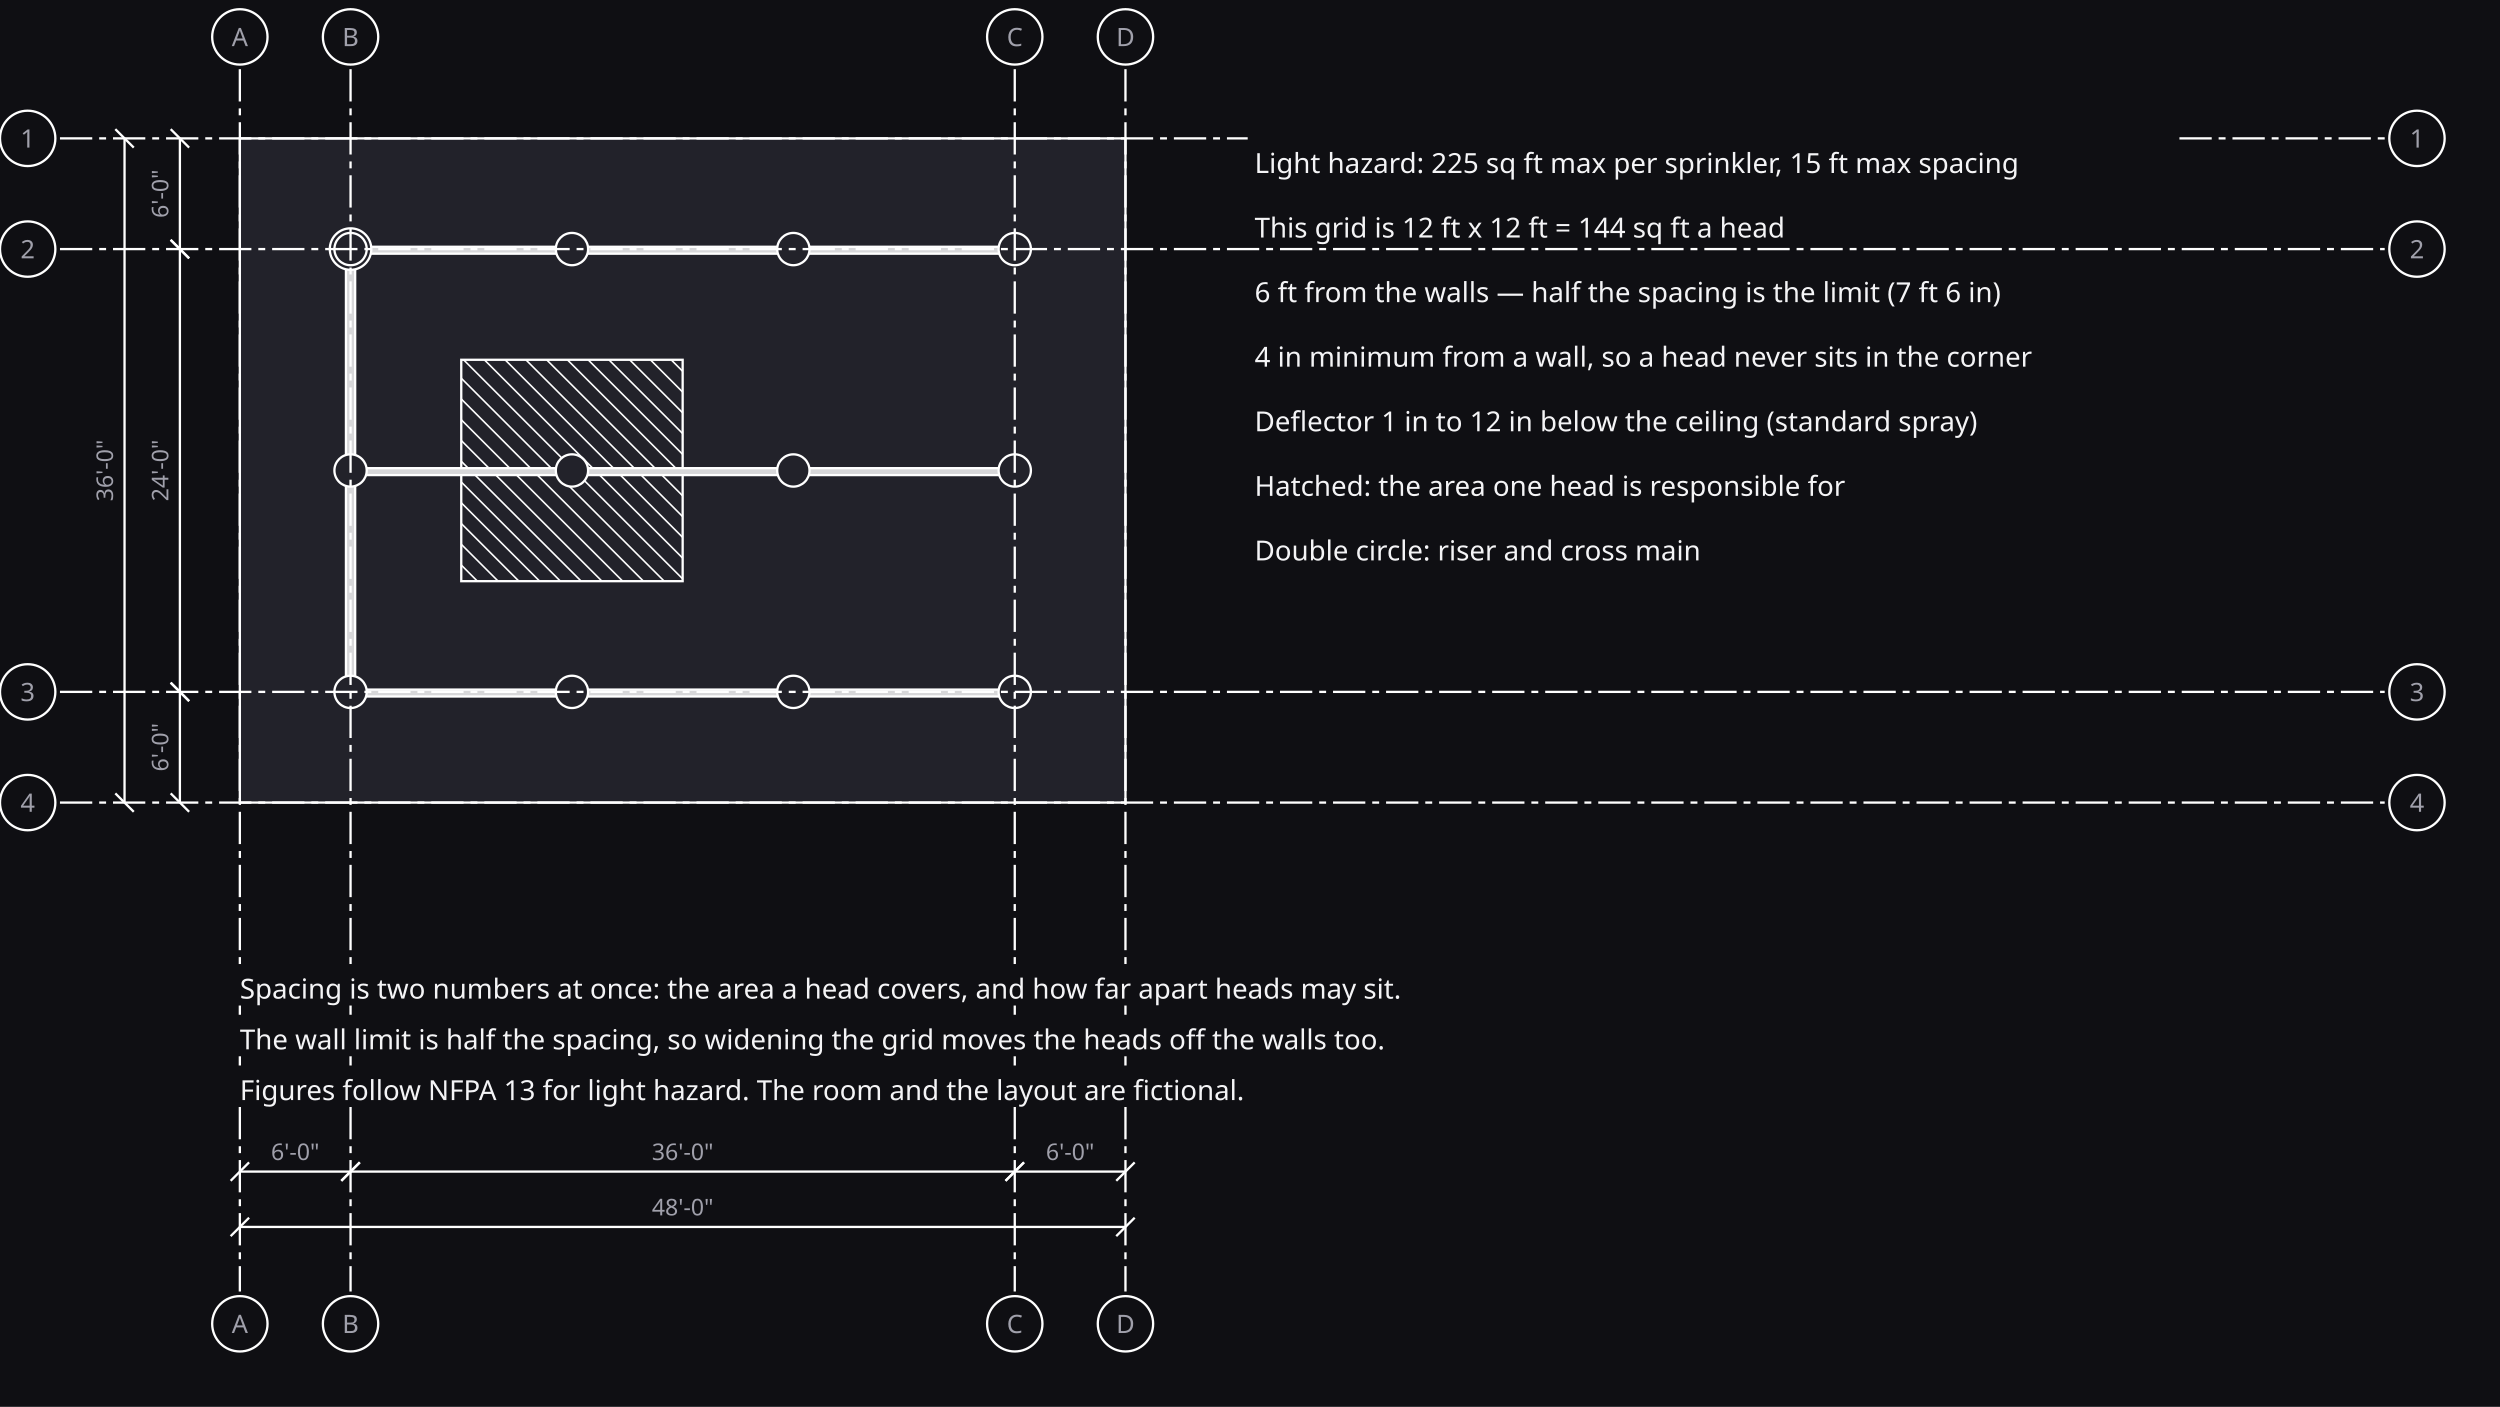
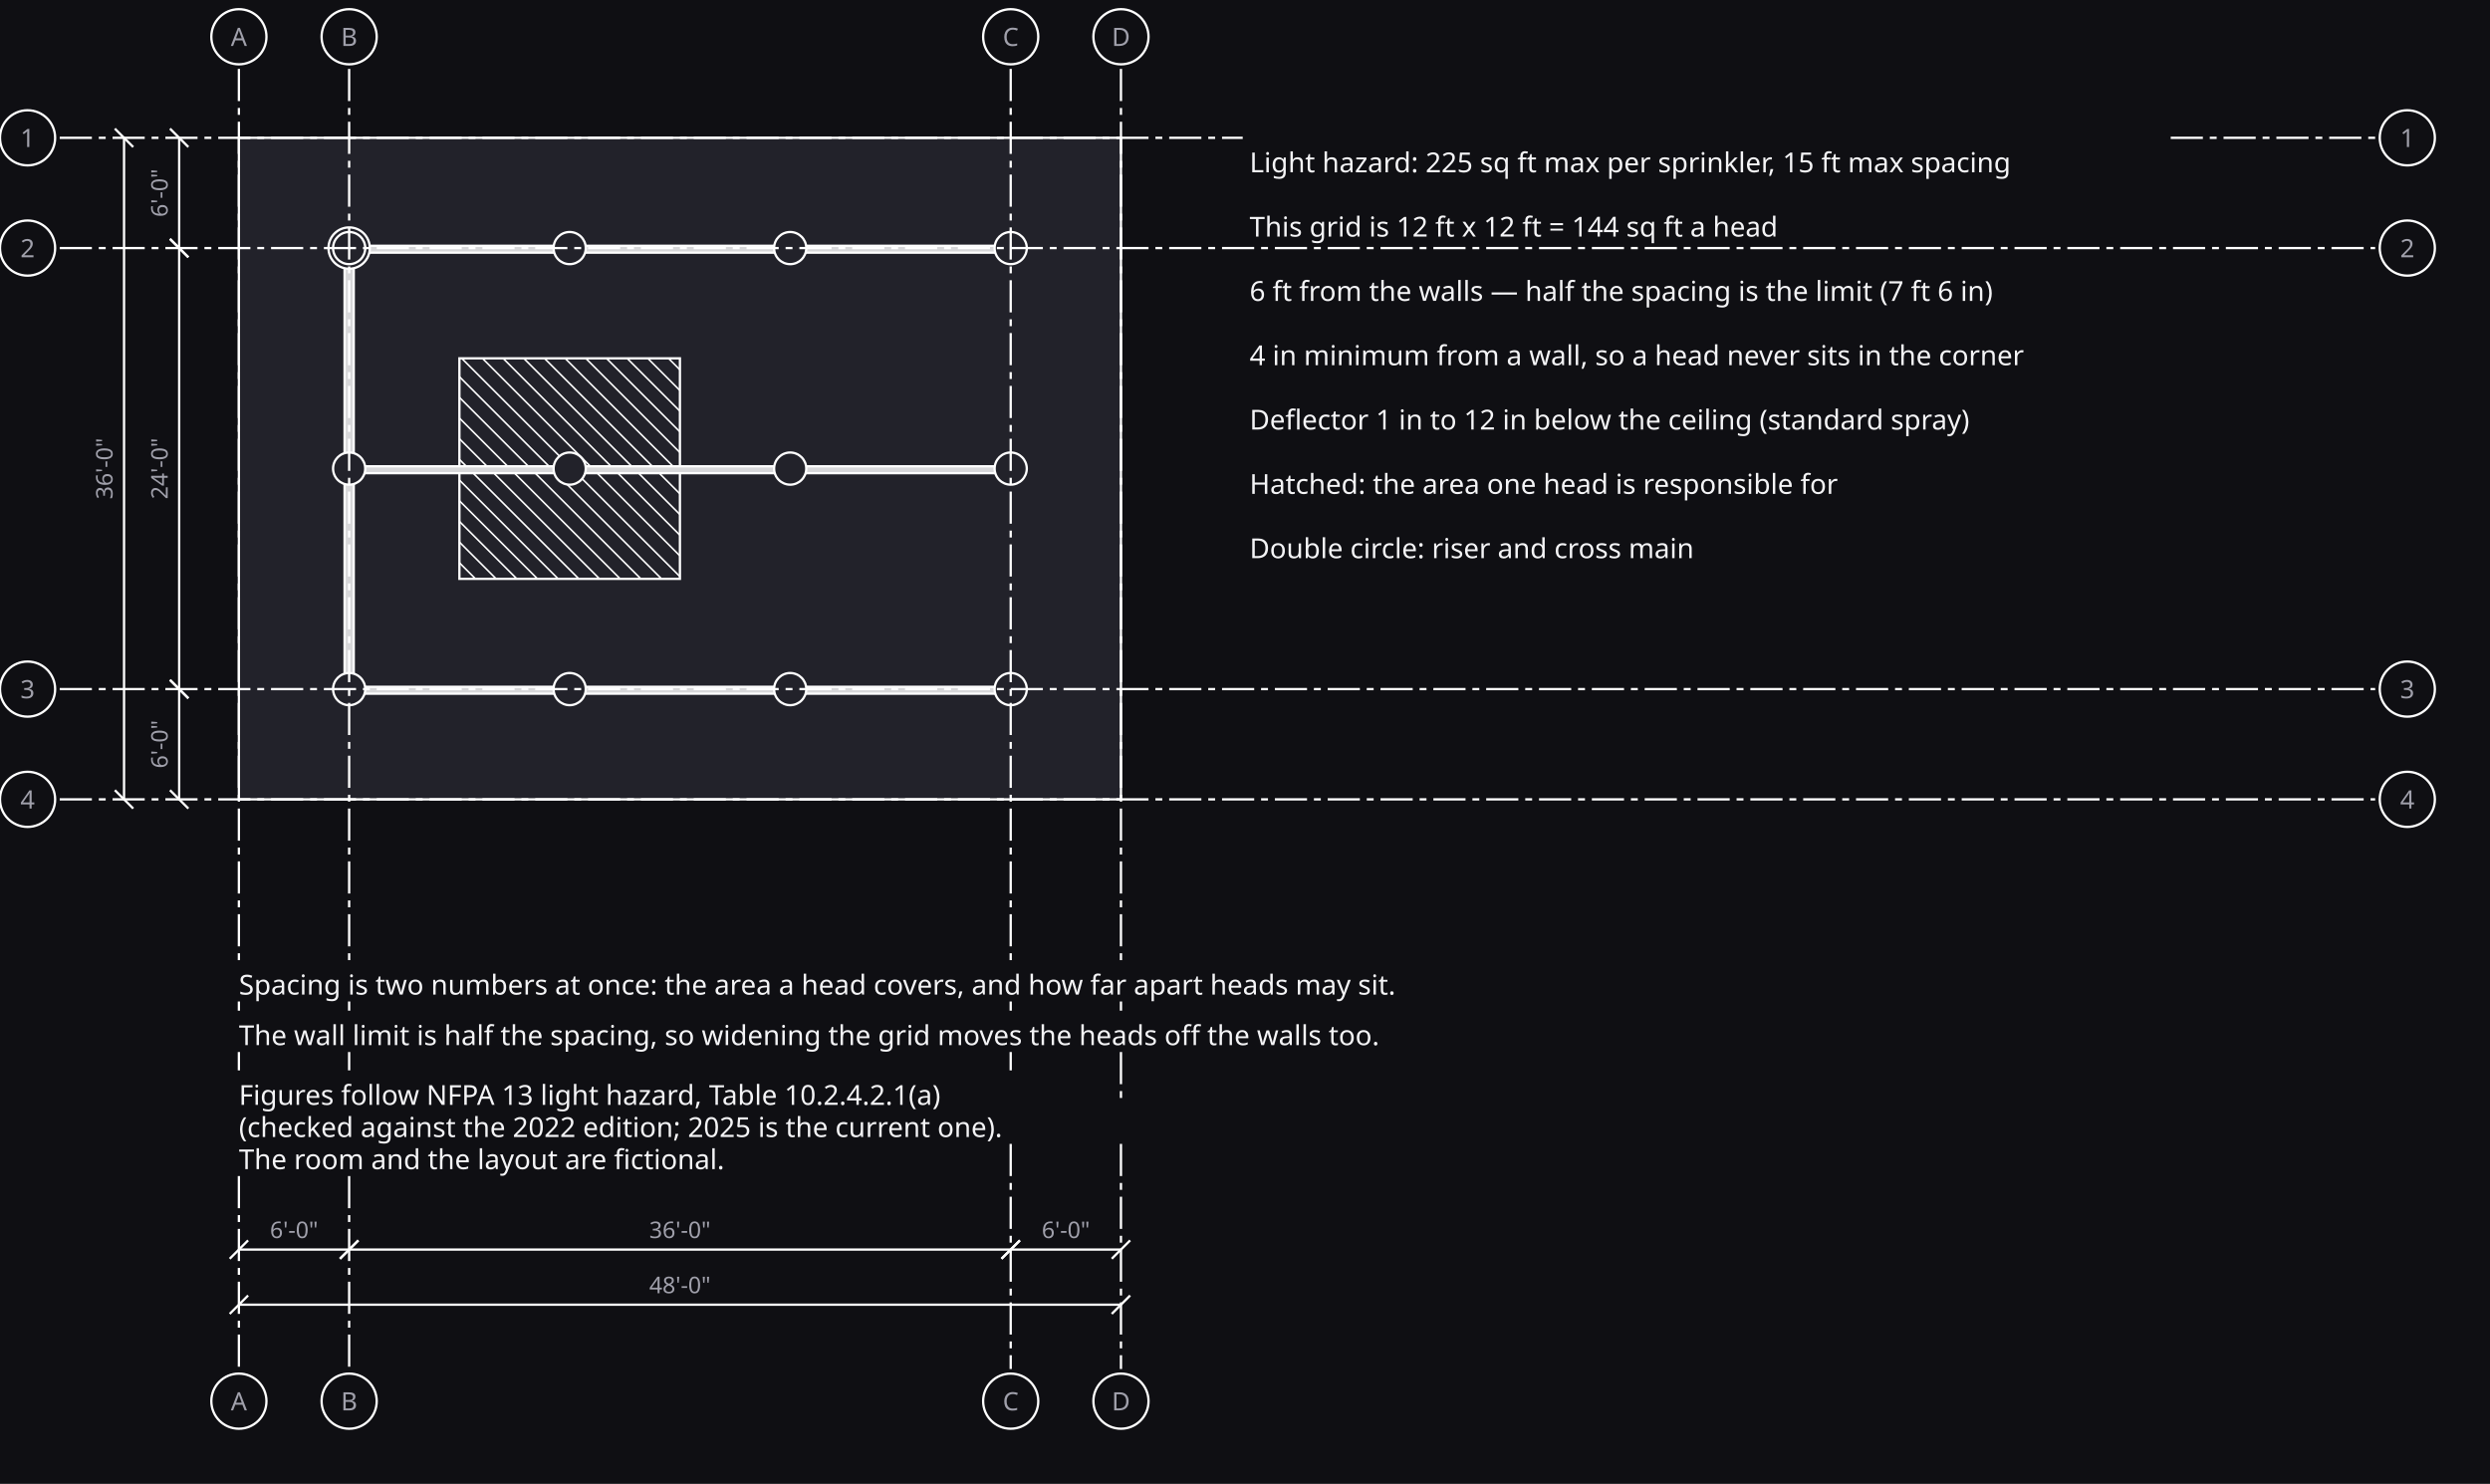
- <svg xmlns="http://www.w3.org/2000/svg" width="1084" height="610" viewBox="0 0 1084 610">
+ <svg xmlns="http://www.w3.org/2000/svg" width="1084" height="646" viewBox="0 0 1084 646">
  <defs>
    <marker id="arrow" viewBox="0 0 10 10" refX="9" refY="5" markerWidth="6" markerHeight="6" orient="auto">
      <path d="M 0 0 L 10 5 L 0 10 z" fill="#a0a0ab" />
    </marker>
  </defs>
-   <rect data-paper="1" x="0" y="0" width="1084" height="610" fill="#0f0f13" />
+   <rect data-paper="1" x="0" y="0" width="1084" height="646" fill="#0f0f13" />
  <g data-node="room" data-pinned="false" data-shape="rect">
    <rect x="104" y="60" width="384" height="288" fill="#22222a" stroke="#ffffff" stroke-width="1" />
  </g>
+   <g data-node="n3" data-pinned="false" data-shape="rect" />
  <g data-node="n1" data-pinned="false" data-shape="rect" />
  <g data-node="n2" data-pinned="false" data-shape="rect" />
-   <g data-node="n3" data-pinned="false" data-shape="rect" />
  <g data-node="cover" data-pinned="false" data-shape="rect">
    <rect x="200" y="156" width="96" height="96" fill="#22222a" stroke="#ffffff" stroke-width="1" />
    <line x1="296" y1="161" x2="291" y2="156" stroke="#ffffff" stroke-width="0.7" />
    <line x1="296" y1="170" x2="282" y2="156" stroke="#ffffff" stroke-width="0.7" />
    <line x1="296" y1="179" x2="273" y2="156" stroke="#ffffff" stroke-width="0.7" />
    <line x1="296" y1="188" x2="264" y2="156" stroke="#ffffff" stroke-width="0.7" />
    <line x1="296" y1="197" x2="255" y2="156" stroke="#ffffff" stroke-width="0.7" />
    <line x1="296" y1="206" x2="246" y2="156" stroke="#ffffff" stroke-width="0.7" />
    <line x1="296" y1="215" x2="237" y2="156" stroke="#ffffff" stroke-width="0.7" />
    <line x1="296" y1="224" x2="228" y2="156" stroke="#ffffff" stroke-width="0.7" />
    <line x1="296" y1="233" x2="219" y2="156" stroke="#ffffff" stroke-width="0.7" />
    <line x1="296" y1="242" x2="210" y2="156" stroke="#ffffff" stroke-width="0.7" />
    <line x1="296" y1="251" x2="201" y2="156" stroke="#ffffff" stroke-width="0.7" />
    <line x1="200" y1="164" x2="288" y2="252" stroke="#ffffff" stroke-width="0.7" />
    <line x1="200" y1="173" x2="279" y2="252" stroke="#ffffff" stroke-width="0.7" />
    <line x1="200" y1="182" x2="270" y2="252" stroke="#ffffff" stroke-width="0.7" />
    <line x1="200" y1="191" x2="261" y2="252" stroke="#ffffff" stroke-width="0.7" />
    <line x1="200" y1="200" x2="252" y2="252" stroke="#ffffff" stroke-width="0.7" />
    <line x1="200" y1="209" x2="243" y2="252" stroke="#ffffff" stroke-width="0.7" />
    <line x1="200" y1="218" x2="234" y2="252" stroke="#ffffff" stroke-width="0.7" />
    <line x1="200" y1="227" x2="225" y2="252" stroke="#ffffff" stroke-width="0.7" />
    <line x1="200" y1="236" x2="216" y2="252" stroke="#ffffff" stroke-width="0.7" />
    <line x1="200" y1="245" x2="207" y2="252" stroke="#ffffff" stroke-width="0.7" />
  </g>
  <g data-node="m1" data-pinned="false" data-shape="rect" />
  <g data-node="m2" data-pinned="false" data-shape="rect" />
  <g data-node="m3" data-pinned="false" data-shape="rect" />
  <g data-node="m4" data-pinned="false" data-shape="rect" />
  <g data-node="m5" data-pinned="false" data-shape="rect" />
  <g data-node="m6" data-pinned="false" data-shape="rect" />
  <g data-node="m7" data-pinned="false" data-shape="rect" />
  <g data-node="br0" data-pinned="false" data-shape="rect">
    <rect x="152" y="107" width="288" height="3" fill="#22222a" stroke="#ffffff" stroke-width="1" />
    <rect x="152" y="107" width="288" height="3" fill="#ffffff" fill-opacity="0.82" />
  </g>
  <g data-node="br1" data-pinned="false" data-shape="rect">
    <rect x="152" y="203" width="288" height="3" fill="#22222a" stroke="#ffffff" stroke-width="1" />
    <rect x="152" y="203" width="288" height="3" fill="#ffffff" fill-opacity="0.82" />
  </g>
  <g data-node="br2" data-pinned="false" data-shape="rect">
    <rect x="152" y="299" width="288" height="3" fill="#22222a" stroke="#ffffff" stroke-width="1" />
    <rect x="152" y="299" width="288" height="3" fill="#ffffff" fill-opacity="0.82" />
  </g>
  <g data-node="main" data-pinned="false" data-shape="rect">
    <rect x="150" y="108" width="4" height="192" fill="#22222a" stroke="#ffffff" stroke-width="1" />
    <rect x="150" y="108" width="4" height="192" fill="#ffffff" fill-opacity="0.82" />
  </g>
  <g data-node="riser" data-pinned="false" data-shape="rect">
    <circle cx="152" cy="108" r="9" fill="#22222a" stroke="#ffffff" stroke-width="1" />
    <circle cx="152" cy="108" r="5" fill="none" stroke="#ffffff" stroke-width="1" />
  </g>
  <g data-node="s1" data-pinned="false" data-shape="rect">
    <circle cx="152" cy="108" r="7" fill="#22222a" stroke="#ffffff" stroke-width="1" />
  </g>
  <g data-node="s2" data-pinned="false" data-shape="rect">
    <circle cx="248" cy="108" r="7" fill="#22222a" stroke="#ffffff" stroke-width="1" />
  </g>
  <g data-node="s3" data-pinned="false" data-shape="rect">
    <circle cx="344" cy="108" r="7" fill="#22222a" stroke="#ffffff" stroke-width="1" />
  </g>
  <g data-node="s4" data-pinned="false" data-shape="rect">
    <circle cx="440" cy="108" r="7" fill="#22222a" stroke="#ffffff" stroke-width="1" />
  </g>
  <g data-node="s5" data-pinned="false" data-shape="rect">
    <circle cx="152" cy="204" r="7" fill="#22222a" stroke="#ffffff" stroke-width="1" />
  </g>
  <g data-node="s6" data-pinned="false" data-shape="rect">
    <circle cx="248" cy="204" r="7" fill="#22222a" stroke="#ffffff" stroke-width="1" />
  </g>
  <g data-node="s7" data-pinned="false" data-shape="rect">
    <circle cx="344" cy="204" r="7" fill="#22222a" stroke="#ffffff" stroke-width="1" />
  </g>
  <g data-node="s8" data-pinned="false" data-shape="rect">
    <circle cx="440" cy="204" r="7" fill="#22222a" stroke="#ffffff" stroke-width="1" />
  </g>
  <g data-node="s9" data-pinned="false" data-shape="rect">
    <circle cx="152" cy="300" r="7" fill="#22222a" stroke="#ffffff" stroke-width="1" />
  </g>
  <g data-node="s10" data-pinned="false" data-shape="rect">
    <circle cx="248" cy="300" r="7" fill="#22222a" stroke="#ffffff" stroke-width="1" />
  </g>
  <g data-node="s11" data-pinned="false" data-shape="rect">
    <circle cx="344" cy="300" r="7" fill="#22222a" stroke="#ffffff" stroke-width="1" />
  </g>
  <g data-node="s12" data-pinned="false" data-shape="rect">
    <circle cx="440" cy="300" r="7" fill="#22222a" stroke="#ffffff" stroke-width="1" />
  </g>
+   <g data-name="n3">
+     <text x="104" y="481" text-anchor="start" font-family="sans-serif" font-size="12" fill="#f4f4f6">Figures follow NFPA 13 light hazard, Table 10.2.4.2.1(a)</text>
+     <text x="104" y="495" text-anchor="start" font-family="sans-serif" font-size="12" fill="#f4f4f6">(checked against the 2022 edition; 2025 is the current one).</text>
+     <text x="104" y="509" text-anchor="start" font-family="sans-serif" font-size="12" fill="#f4f4f6">The room and the layout are fictional.</text>
+   </g>
  <g data-name="n1">
    <text x="104" y="433" text-anchor="start" font-family="sans-serif" font-size="12" fill="#f4f4f6">Spacing is two numbers at once: the area a head covers, and how far apart heads may sit.</text>
  </g>
  <g data-name="n2">
    <text x="104" y="455" text-anchor="start" font-family="sans-serif" font-size="12" fill="#f4f4f6">The wall limit is half the spacing, so widening the grid moves the heads off the walls too.</text>
-   </g>
-   <g data-name="n3">
-     <text x="104" y="477" text-anchor="start" font-family="sans-serif" font-size="12" fill="#f4f4f6">Figures follow NFPA 13 for light hazard. The room and the layout are fictional.</text>
  </g>
  <g data-name="m1">
    <text x="544" y="75" text-anchor="start" font-family="sans-serif" font-size="12" fill="#f4f4f6">Light hazard: 225 sq ft max per sprinkler, 15 ft max spacing</text>
  </g>
  <g data-name="m2">
    <text x="544" y="103" text-anchor="start" font-family="sans-serif" font-size="12" fill="#f4f4f6">This grid is 12 ft x 12 ft = 144 sq ft a head</text>
  </g>
  <g data-name="m3">
    <text x="544" y="131" text-anchor="start" font-family="sans-serif" font-size="12" fill="#f4f4f6">6 ft from the walls — half the spacing is the limit (7 ft 6 in)</text>
  </g>
  <g data-name="m4">
    <text x="544" y="159" text-anchor="start" font-family="sans-serif" font-size="12" fill="#f4f4f6">4 in minimum from a wall, so a head never sits in the corner</text>
  </g>
  <g data-name="m5">
    <text x="544" y="187" text-anchor="start" font-family="sans-serif" font-size="12" fill="#f4f4f6">Deflector 1 in to 12 in below the ceiling (standard spray)</text>
  </g>
  <g data-name="m6">
    <text x="544" y="215" text-anchor="start" font-family="sans-serif" font-size="12" fill="#f4f4f6">Hatched: the area one head is responsible for</text>
  </g>
  <g data-name="m7">
    <text x="544" y="243" text-anchor="start" font-family="sans-serif" font-size="12" fill="#f4f4f6">Double circle: riser and cross main</text>
  </g>
  <g data-name="s1">
    <text x="152" y="112" text-anchor="middle" font-family="sans-serif" font-size="12" fill="#f4f4f6" />
  </g>
  <g data-name="s2">
    <text x="248" y="112" text-anchor="middle" font-family="sans-serif" font-size="12" fill="#f4f4f6" />
  </g>
  <g data-name="s3">
    <text x="344" y="112" text-anchor="middle" font-family="sans-serif" font-size="12" fill="#f4f4f6" />
  </g>
  <g data-name="s4">
    <text x="440" y="112" text-anchor="middle" font-family="sans-serif" font-size="12" fill="#f4f4f6" />
  </g>
  <g data-name="s5">
    <text x="152" y="208" text-anchor="middle" font-family="sans-serif" font-size="12" fill="#f4f4f6" />
  </g>
  <g data-name="s6">
    <text x="248" y="208" text-anchor="middle" font-family="sans-serif" font-size="12" fill="#f4f4f6" />
  </g>
  <g data-name="s7">
    <text x="344" y="208" text-anchor="middle" font-family="sans-serif" font-size="12" fill="#f4f4f6" />
  </g>
  <g data-name="s8">
    <text x="440" y="208" text-anchor="middle" font-family="sans-serif" font-size="12" fill="#f4f4f6" />
  </g>
  <g data-name="s9">
    <text x="152" y="304" text-anchor="middle" font-family="sans-serif" font-size="12" fill="#f4f4f6" />
  </g>
  <g data-name="s10">
    <text x="248" y="304" text-anchor="middle" font-family="sans-serif" font-size="12" fill="#f4f4f6" />
  </g>
  <g data-name="s11">
    <text x="344" y="304" text-anchor="middle" font-family="sans-serif" font-size="12" fill="#f4f4f6" />
  </g>
  <g data-name="s12">
    <text x="440" y="304" text-anchor="middle" font-family="sans-serif" font-size="12" fill="#f4f4f6" />
  </g>
  <g data-grid="true">
    <line x1="104" y1="30" x2="104" y2="418" stroke="#ffffff" stroke-width="1" stroke-dasharray="14 3 3 3" />
    <line x1="104" y1="436" x2="104" y2="440" stroke="#ffffff" stroke-width="1" stroke-dasharray="14 3 3 3" />
-     <line x1="104" y1="458" x2="104" y2="462" stroke="#ffffff" stroke-width="1" stroke-dasharray="14 3 3 3" />
-     <line x1="104" y1="480" x2="104" y2="560" stroke="#ffffff" stroke-width="1" stroke-dasharray="14 3 3 3" />
+     <line x1="104" y1="458" x2="104" y2="466" stroke="#ffffff" stroke-width="1" stroke-dasharray="14 3 3 3" />
+     <line x1="104" y1="512" x2="104" y2="596" stroke="#ffffff" stroke-width="1" stroke-dasharray="14 3 3 3" />
    <circle cx="104" cy="16" r="12" fill="#0f0f13" stroke="#ffffff" />
    <text x="104" y="20" text-anchor="middle" font-family="sans-serif" font-size="11" fill="#a0a0ab">A</text>
-     <circle cx="104" cy="574" r="12" fill="#0f0f13" stroke="#ffffff" />
-     <text x="104" y="578" text-anchor="middle" font-family="sans-serif" font-size="11" fill="#a0a0ab">A</text>
+     <circle cx="104" cy="610" r="12" fill="#0f0f13" stroke="#ffffff" />
+     <text x="104" y="614" text-anchor="middle" font-family="sans-serif" font-size="11" fill="#a0a0ab">A</text>
    <line x1="152" y1="30" x2="152" y2="418" stroke="#ffffff" stroke-width="1" stroke-dasharray="14 3 3 3" />
    <line x1="152" y1="436" x2="152" y2="440" stroke="#ffffff" stroke-width="1" stroke-dasharray="14 3 3 3" />
-     <line x1="152" y1="458" x2="152" y2="462" stroke="#ffffff" stroke-width="1" stroke-dasharray="14 3 3 3" />
-     <line x1="152" y1="480" x2="152" y2="560" stroke="#ffffff" stroke-width="1" stroke-dasharray="14 3 3 3" />
+     <line x1="152" y1="458" x2="152" y2="466" stroke="#ffffff" stroke-width="1" stroke-dasharray="14 3 3 3" />
+     <line x1="152" y1="512" x2="152" y2="596" stroke="#ffffff" stroke-width="1" stroke-dasharray="14 3 3 3" />
    <circle cx="152" cy="16" r="12" fill="#0f0f13" stroke="#ffffff" />
    <text x="152" y="20" text-anchor="middle" font-family="sans-serif" font-size="11" fill="#a0a0ab">B</text>
-     <circle cx="152" cy="574" r="12" fill="#0f0f13" stroke="#ffffff" />
-     <text x="152" y="578" text-anchor="middle" font-family="sans-serif" font-size="11" fill="#a0a0ab">B</text>
+     <circle cx="152" cy="610" r="12" fill="#0f0f13" stroke="#ffffff" />
+     <text x="152" y="614" text-anchor="middle" font-family="sans-serif" font-size="11" fill="#a0a0ab">B</text>
    <line x1="440" y1="30" x2="440" y2="418" stroke="#ffffff" stroke-width="1" stroke-dasharray="14 3 3 3" />
    <line x1="440" y1="436" x2="440" y2="440" stroke="#ffffff" stroke-width="1" stroke-dasharray="14 3 3 3" />
-     <line x1="440" y1="458" x2="440" y2="462" stroke="#ffffff" stroke-width="1" stroke-dasharray="14 3 3 3" />
-     <line x1="440" y1="480" x2="440" y2="560" stroke="#ffffff" stroke-width="1" stroke-dasharray="14 3 3 3" />
+     <line x1="440" y1="458" x2="440" y2="466" stroke="#ffffff" stroke-width="1" stroke-dasharray="14 3 3 3" />
+     <line x1="440" y1="498" x2="440" y2="596" stroke="#ffffff" stroke-width="1" stroke-dasharray="14 3 3 3" />
    <circle cx="440" cy="16" r="12" fill="#0f0f13" stroke="#ffffff" />
    <text x="440" y="20" text-anchor="middle" font-family="sans-serif" font-size="11" fill="#a0a0ab">C</text>
-     <circle cx="440" cy="574" r="12" fill="#0f0f13" stroke="#ffffff" />
-     <text x="440" y="578" text-anchor="middle" font-family="sans-serif" font-size="11" fill="#a0a0ab">C</text>
+     <circle cx="440" cy="610" r="12" fill="#0f0f13" stroke="#ffffff" />
+     <text x="440" y="614" text-anchor="middle" font-family="sans-serif" font-size="11" fill="#a0a0ab">C</text>
    <line x1="488" y1="30" x2="488" y2="418" stroke="#ffffff" stroke-width="1" stroke-dasharray="14 3 3 3" />
    <line x1="488" y1="436" x2="488" y2="440" stroke="#ffffff" stroke-width="1" stroke-dasharray="14 3 3 3" />
-     <line x1="488" y1="458" x2="488" y2="462" stroke="#ffffff" stroke-width="1" stroke-dasharray="14 3 3 3" />
-     <line x1="488" y1="480" x2="488" y2="560" stroke="#ffffff" stroke-width="1" stroke-dasharray="14 3 3 3" />
+     <line x1="488" y1="458" x2="488" y2="480" stroke="#ffffff" stroke-width="1" stroke-dasharray="14 3 3 3" />
+     <line x1="488" y1="498" x2="488" y2="596" stroke="#ffffff" stroke-width="1" stroke-dasharray="14 3 3 3" />
    <circle cx="488" cy="16" r="12" fill="#0f0f13" stroke="#ffffff" />
    <text x="488" y="20" text-anchor="middle" font-family="sans-serif" font-size="11" fill="#a0a0ab">D</text>
-     <circle cx="488" cy="574" r="12" fill="#0f0f13" stroke="#ffffff" />
-     <text x="488" y="578" text-anchor="middle" font-family="sans-serif" font-size="11" fill="#a0a0ab">D</text>
+     <circle cx="488" cy="610" r="12" fill="#0f0f13" stroke="#ffffff" />
+     <text x="488" y="614" text-anchor="middle" font-family="sans-serif" font-size="11" fill="#a0a0ab">D</text>
    <line x1="26" y1="60" x2="541" y2="60" stroke="#ffffff" stroke-width="1" stroke-dasharray="14 3 3 3" />
    <line x1="945" y1="60" x2="1034" y2="60" stroke="#ffffff" stroke-width="1" stroke-dasharray="14 3 3 3" />
    <circle cx="12" cy="60" r="12" fill="#0f0f13" stroke="#ffffff" />
    <text x="12" y="64" text-anchor="middle" font-family="sans-serif" font-size="11" fill="#a0a0ab">1</text>
    <circle cx="1048" cy="60" r="12" fill="#0f0f13" stroke="#ffffff" />
    <text x="1048" y="64" text-anchor="middle" font-family="sans-serif" font-size="11" fill="#a0a0ab">1</text>
    <line x1="26" y1="108" x2="1034" y2="108" stroke="#ffffff" stroke-width="1" stroke-dasharray="14 3 3 3" />
    <circle cx="12" cy="108" r="12" fill="#0f0f13" stroke="#ffffff" />
    <text x="12" y="112" text-anchor="middle" font-family="sans-serif" font-size="11" fill="#a0a0ab">2</text>
    <circle cx="1048" cy="108" r="12" fill="#0f0f13" stroke="#ffffff" />
    <text x="1048" y="112" text-anchor="middle" font-family="sans-serif" font-size="11" fill="#a0a0ab">2</text>
    <line x1="26" y1="300" x2="1034" y2="300" stroke="#ffffff" stroke-width="1" stroke-dasharray="14 3 3 3" />
    <circle cx="12" cy="300" r="12" fill="#0f0f13" stroke="#ffffff" />
    <text x="12" y="304" text-anchor="middle" font-family="sans-serif" font-size="11" fill="#a0a0ab">3</text>
    <circle cx="1048" cy="300" r="12" fill="#0f0f13" stroke="#ffffff" />
    <text x="1048" y="304" text-anchor="middle" font-family="sans-serif" font-size="11" fill="#a0a0ab">3</text>
    <line x1="26" y1="348" x2="1034" y2="348" stroke="#ffffff" stroke-width="1" stroke-dasharray="14 3 3 3" />
    <circle cx="12" cy="348" r="12" fill="#0f0f13" stroke="#ffffff" />
    <text x="12" y="352" text-anchor="middle" font-family="sans-serif" font-size="11" fill="#a0a0ab">4</text>
    <circle cx="1048" cy="348" r="12" fill="#0f0f13" stroke="#ffffff" />
    <text x="1048" y="352" text-anchor="middle" font-family="sans-serif" font-size="11" fill="#a0a0ab">4</text>
  </g>
  <g data-dimensions="true">
-     <line x1="104" y1="508" x2="152" y2="508" stroke="#ffffff" stroke-width="1" />
-     <line x1="100" y1="512" x2="108" y2="504" stroke="#ffffff" stroke-width="1" />
-     <line x1="148" y1="512" x2="156" y2="504" stroke="#ffffff" stroke-width="1" />
-     <rect x="110" y="493" width="36" height="13" fill="#0f0f13" />
-     <text x="128" y="503" text-anchor="middle" font-family="sans-serif" font-size="10" fill="#a0a0ab">6'-0"</text>
-     <line x1="152" y1="508" x2="440" y2="508" stroke="#ffffff" stroke-width="1" />
-     <line x1="148" y1="512" x2="156" y2="504" stroke="#ffffff" stroke-width="1" />
-     <line x1="436" y1="512" x2="444" y2="504" stroke="#ffffff" stroke-width="1" />
-     <rect x="275" y="493" width="42" height="13" fill="#0f0f13" />
-     <text x="296" y="503" text-anchor="middle" font-family="sans-serif" font-size="10" fill="#a0a0ab">36'-0"</text>
-     <line x1="440" y1="508" x2="488" y2="508" stroke="#ffffff" stroke-width="1" />
-     <line x1="436" y1="512" x2="444" y2="504" stroke="#ffffff" stroke-width="1" />
-     <line x1="484" y1="512" x2="492" y2="504" stroke="#ffffff" stroke-width="1" />
-     <rect x="446" y="493" width="36" height="13" fill="#0f0f13" />
-     <text x="464" y="503" text-anchor="middle" font-family="sans-serif" font-size="10" fill="#a0a0ab">6'-0"</text>
-     <line x1="104" y1="532" x2="488" y2="532" stroke="#ffffff" stroke-width="1" />
-     <line x1="100" y1="536" x2="108" y2="528" stroke="#ffffff" stroke-width="1" />
-     <line x1="484" y1="536" x2="492" y2="528" stroke="#ffffff" stroke-width="1" />
-     <rect x="275" y="517" width="42" height="13" fill="#0f0f13" />
-     <text x="296" y="527" text-anchor="middle" font-family="sans-serif" font-size="10" fill="#a0a0ab">48'-0"</text>
+     <line x1="104" y1="544" x2="152" y2="544" stroke="#ffffff" stroke-width="1" />
+     <line x1="100" y1="548" x2="108" y2="540" stroke="#ffffff" stroke-width="1" />
+     <line x1="148" y1="548" x2="156" y2="540" stroke="#ffffff" stroke-width="1" />
+     <rect x="110" y="529" width="36" height="13" fill="#0f0f13" />
+     <text x="128" y="539" text-anchor="middle" font-family="sans-serif" font-size="10" fill="#a0a0ab">6'-0"</text>
+     <line x1="152" y1="544" x2="440" y2="544" stroke="#ffffff" stroke-width="1" />
+     <line x1="148" y1="548" x2="156" y2="540" stroke="#ffffff" stroke-width="1" />
+     <line x1="436" y1="548" x2="444" y2="540" stroke="#ffffff" stroke-width="1" />
+     <rect x="275" y="529" width="42" height="13" fill="#0f0f13" />
+     <text x="296" y="539" text-anchor="middle" font-family="sans-serif" font-size="10" fill="#a0a0ab">36'-0"</text>
+     <line x1="440" y1="544" x2="488" y2="544" stroke="#ffffff" stroke-width="1" />
+     <line x1="436" y1="548" x2="444" y2="540" stroke="#ffffff" stroke-width="1" />
+     <line x1="484" y1="548" x2="492" y2="540" stroke="#ffffff" stroke-width="1" />
+     <rect x="446" y="529" width="36" height="13" fill="#0f0f13" />
+     <text x="464" y="539" text-anchor="middle" font-family="sans-serif" font-size="10" fill="#a0a0ab">6'-0"</text>
+     <line x1="104" y1="568" x2="488" y2="568" stroke="#ffffff" stroke-width="1" />
+     <line x1="100" y1="572" x2="108" y2="564" stroke="#ffffff" stroke-width="1" />
+     <line x1="484" y1="572" x2="492" y2="564" stroke="#ffffff" stroke-width="1" />
+     <rect x="275" y="553" width="42" height="13" fill="#0f0f13" />
+     <text x="296" y="563" text-anchor="middle" font-family="sans-serif" font-size="10" fill="#a0a0ab">48'-0"</text>
    <line x1="78" y1="60" x2="78" y2="108" stroke="#ffffff" stroke-width="1" />
    <line x1="74" y1="56" x2="82" y2="64" stroke="#ffffff" stroke-width="1" />
    <line x1="74" y1="104" x2="82" y2="112" stroke="#ffffff" stroke-width="1" />
    <rect x="62" y="66" width="13" height="36" fill="#0f0f13" />
    <text x="73" y="84" text-anchor="middle" font-family="sans-serif" font-size="10" fill="#a0a0ab" transform="rotate(-90 73 84)">6'-0"</text>
    <line x1="78" y1="108" x2="78" y2="300" stroke="#ffffff" stroke-width="1" />
    <line x1="74" y1="104" x2="82" y2="112" stroke="#ffffff" stroke-width="1" />
    <line x1="74" y1="296" x2="82" y2="304" stroke="#ffffff" stroke-width="1" />
    <rect x="62" y="183" width="13" height="42" fill="#0f0f13" />
    <text x="73" y="204" text-anchor="middle" font-family="sans-serif" font-size="10" fill="#a0a0ab" transform="rotate(-90 73 204)">24'-0"</text>
    <line x1="78" y1="300" x2="78" y2="348" stroke="#ffffff" stroke-width="1" />
    <line x1="74" y1="296" x2="82" y2="304" stroke="#ffffff" stroke-width="1" />
    <line x1="74" y1="344" x2="82" y2="352" stroke="#ffffff" stroke-width="1" />
    <rect x="62" y="306" width="13" height="36" fill="#0f0f13" />
    <text x="73" y="324" text-anchor="middle" font-family="sans-serif" font-size="10" fill="#a0a0ab" transform="rotate(-90 73 324)">6'-0"</text>
    <line x1="54" y1="60" x2="54" y2="348" stroke="#ffffff" stroke-width="1" />
    <line x1="50" y1="56" x2="58" y2="64" stroke="#ffffff" stroke-width="1" />
    <line x1="50" y1="344" x2="58" y2="352" stroke="#ffffff" stroke-width="1" />
    <rect x="38" y="183" width="13" height="42" fill="#0f0f13" />
    <text x="49" y="204" text-anchor="middle" font-family="sans-serif" font-size="10" fill="#a0a0ab" transform="rotate(-90 49 204)">36'-0"</text>
  </g>
</svg>
